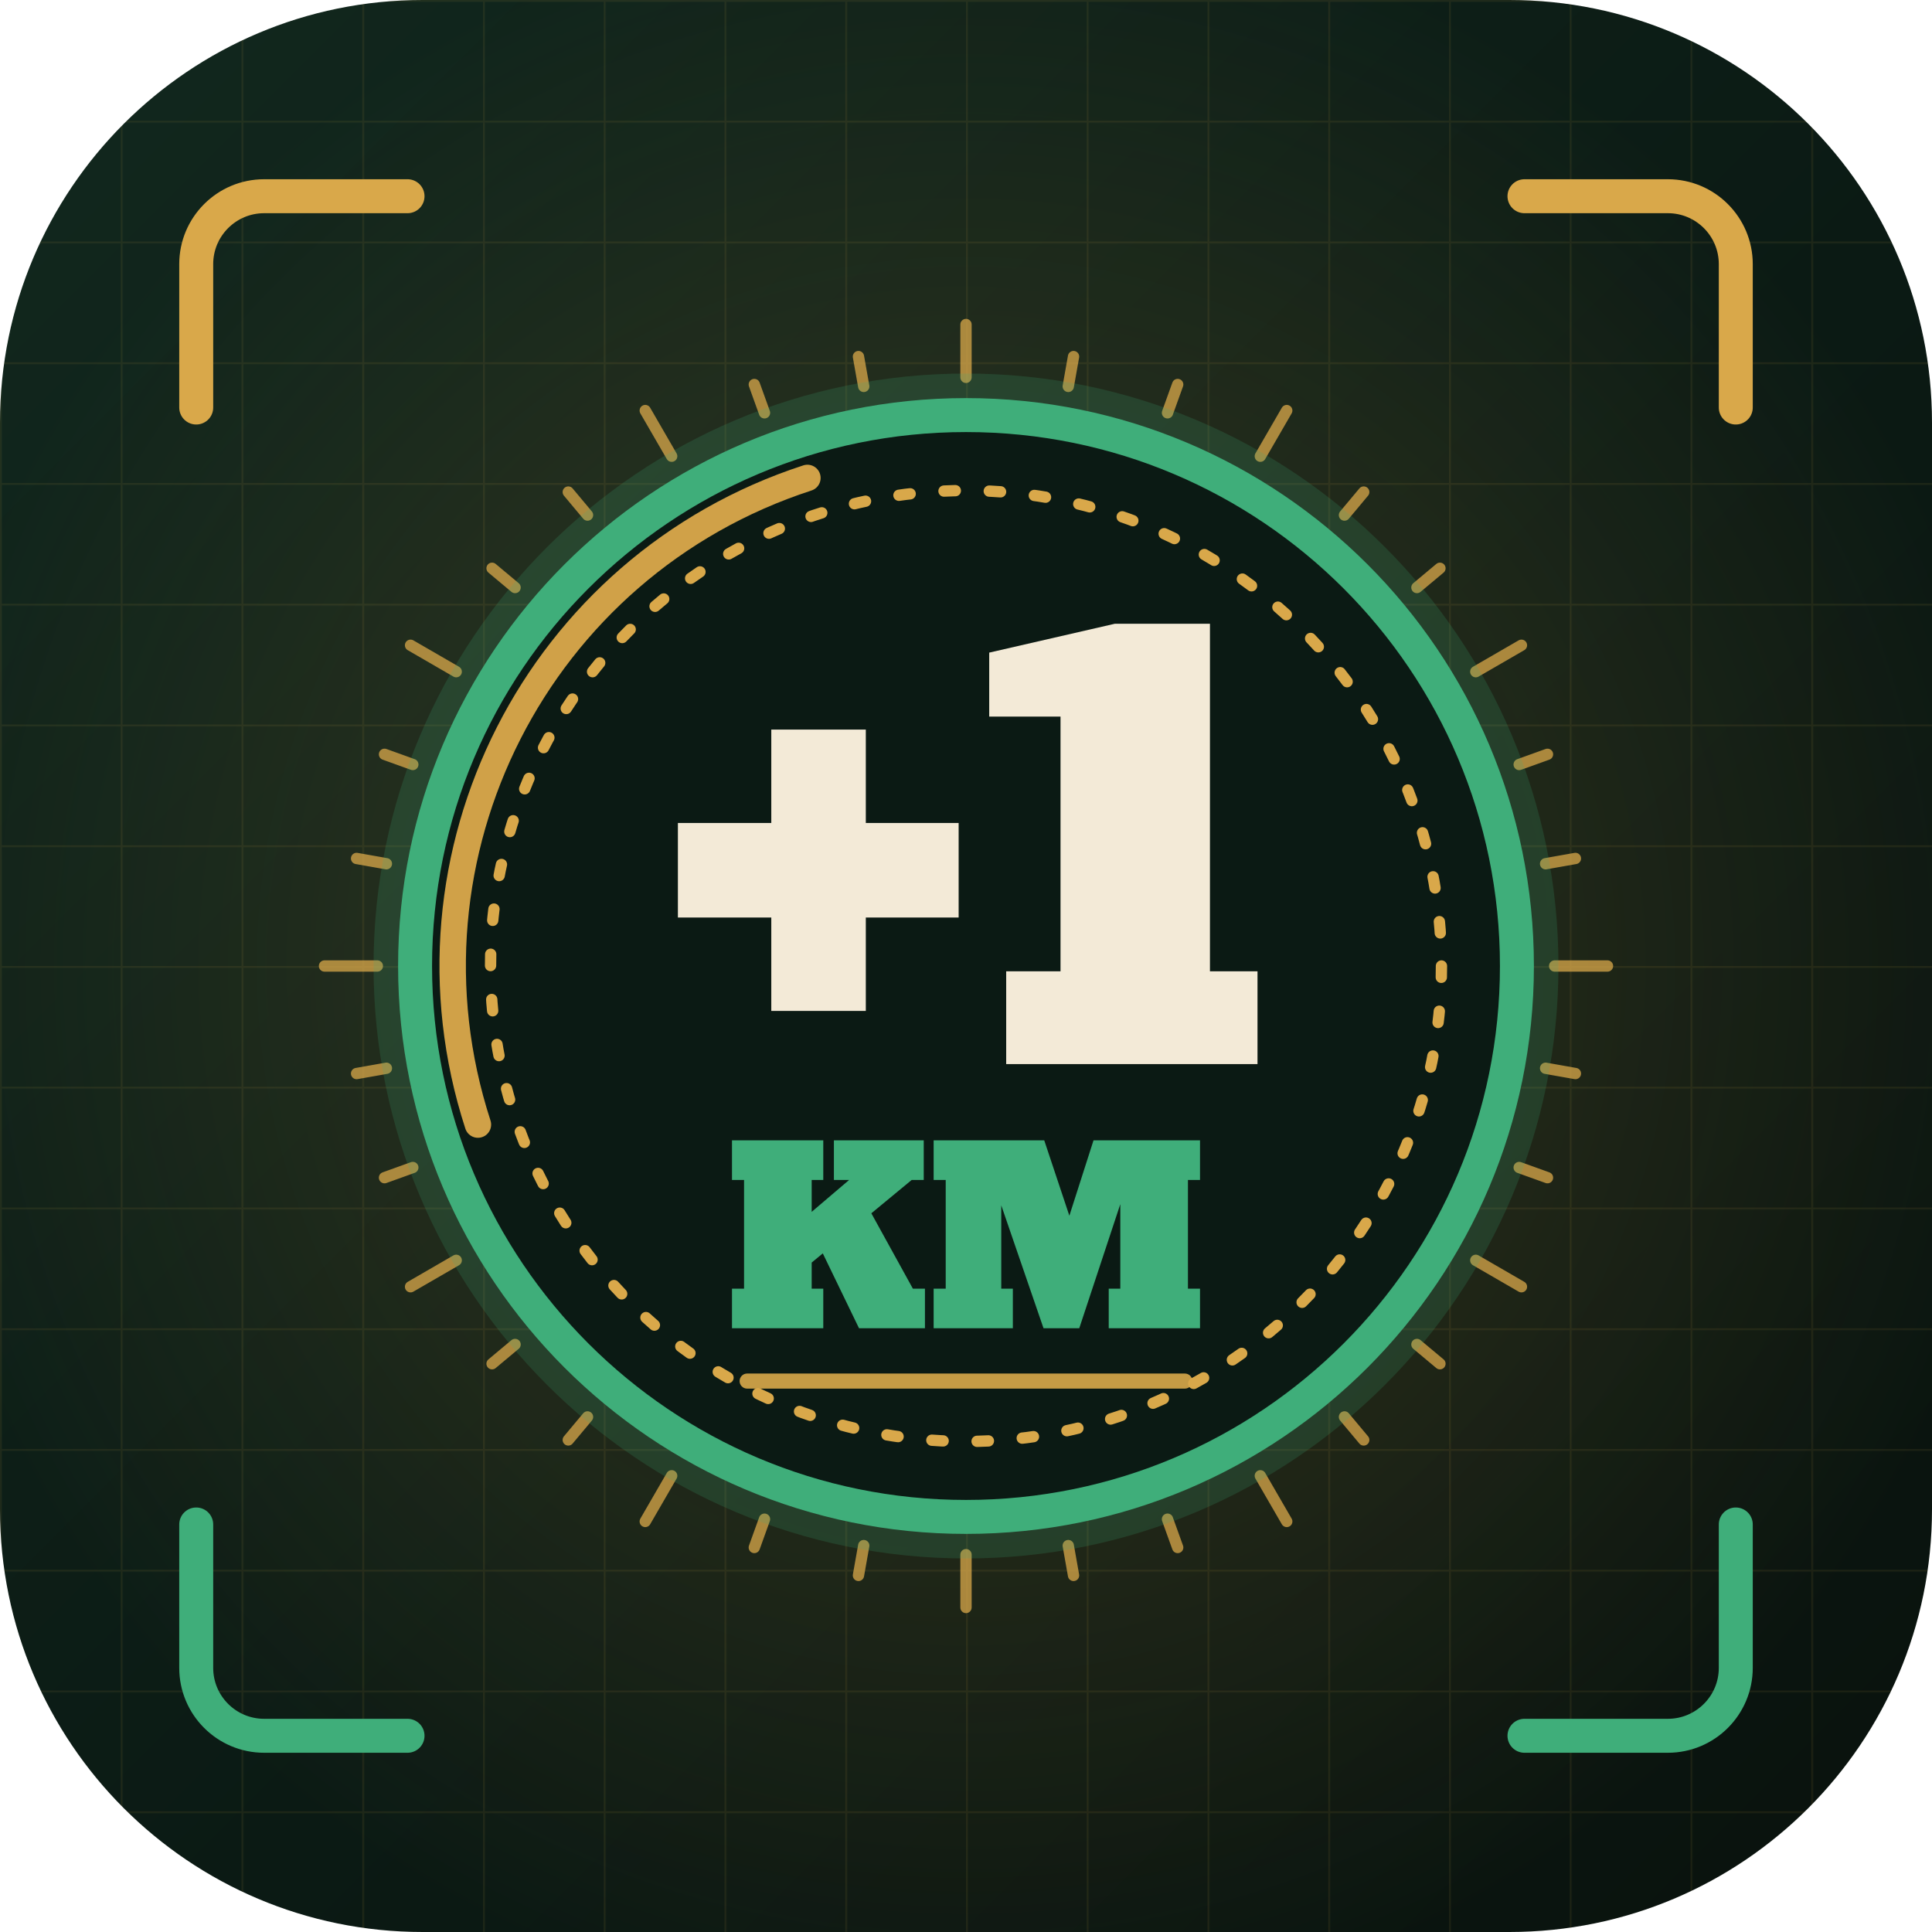
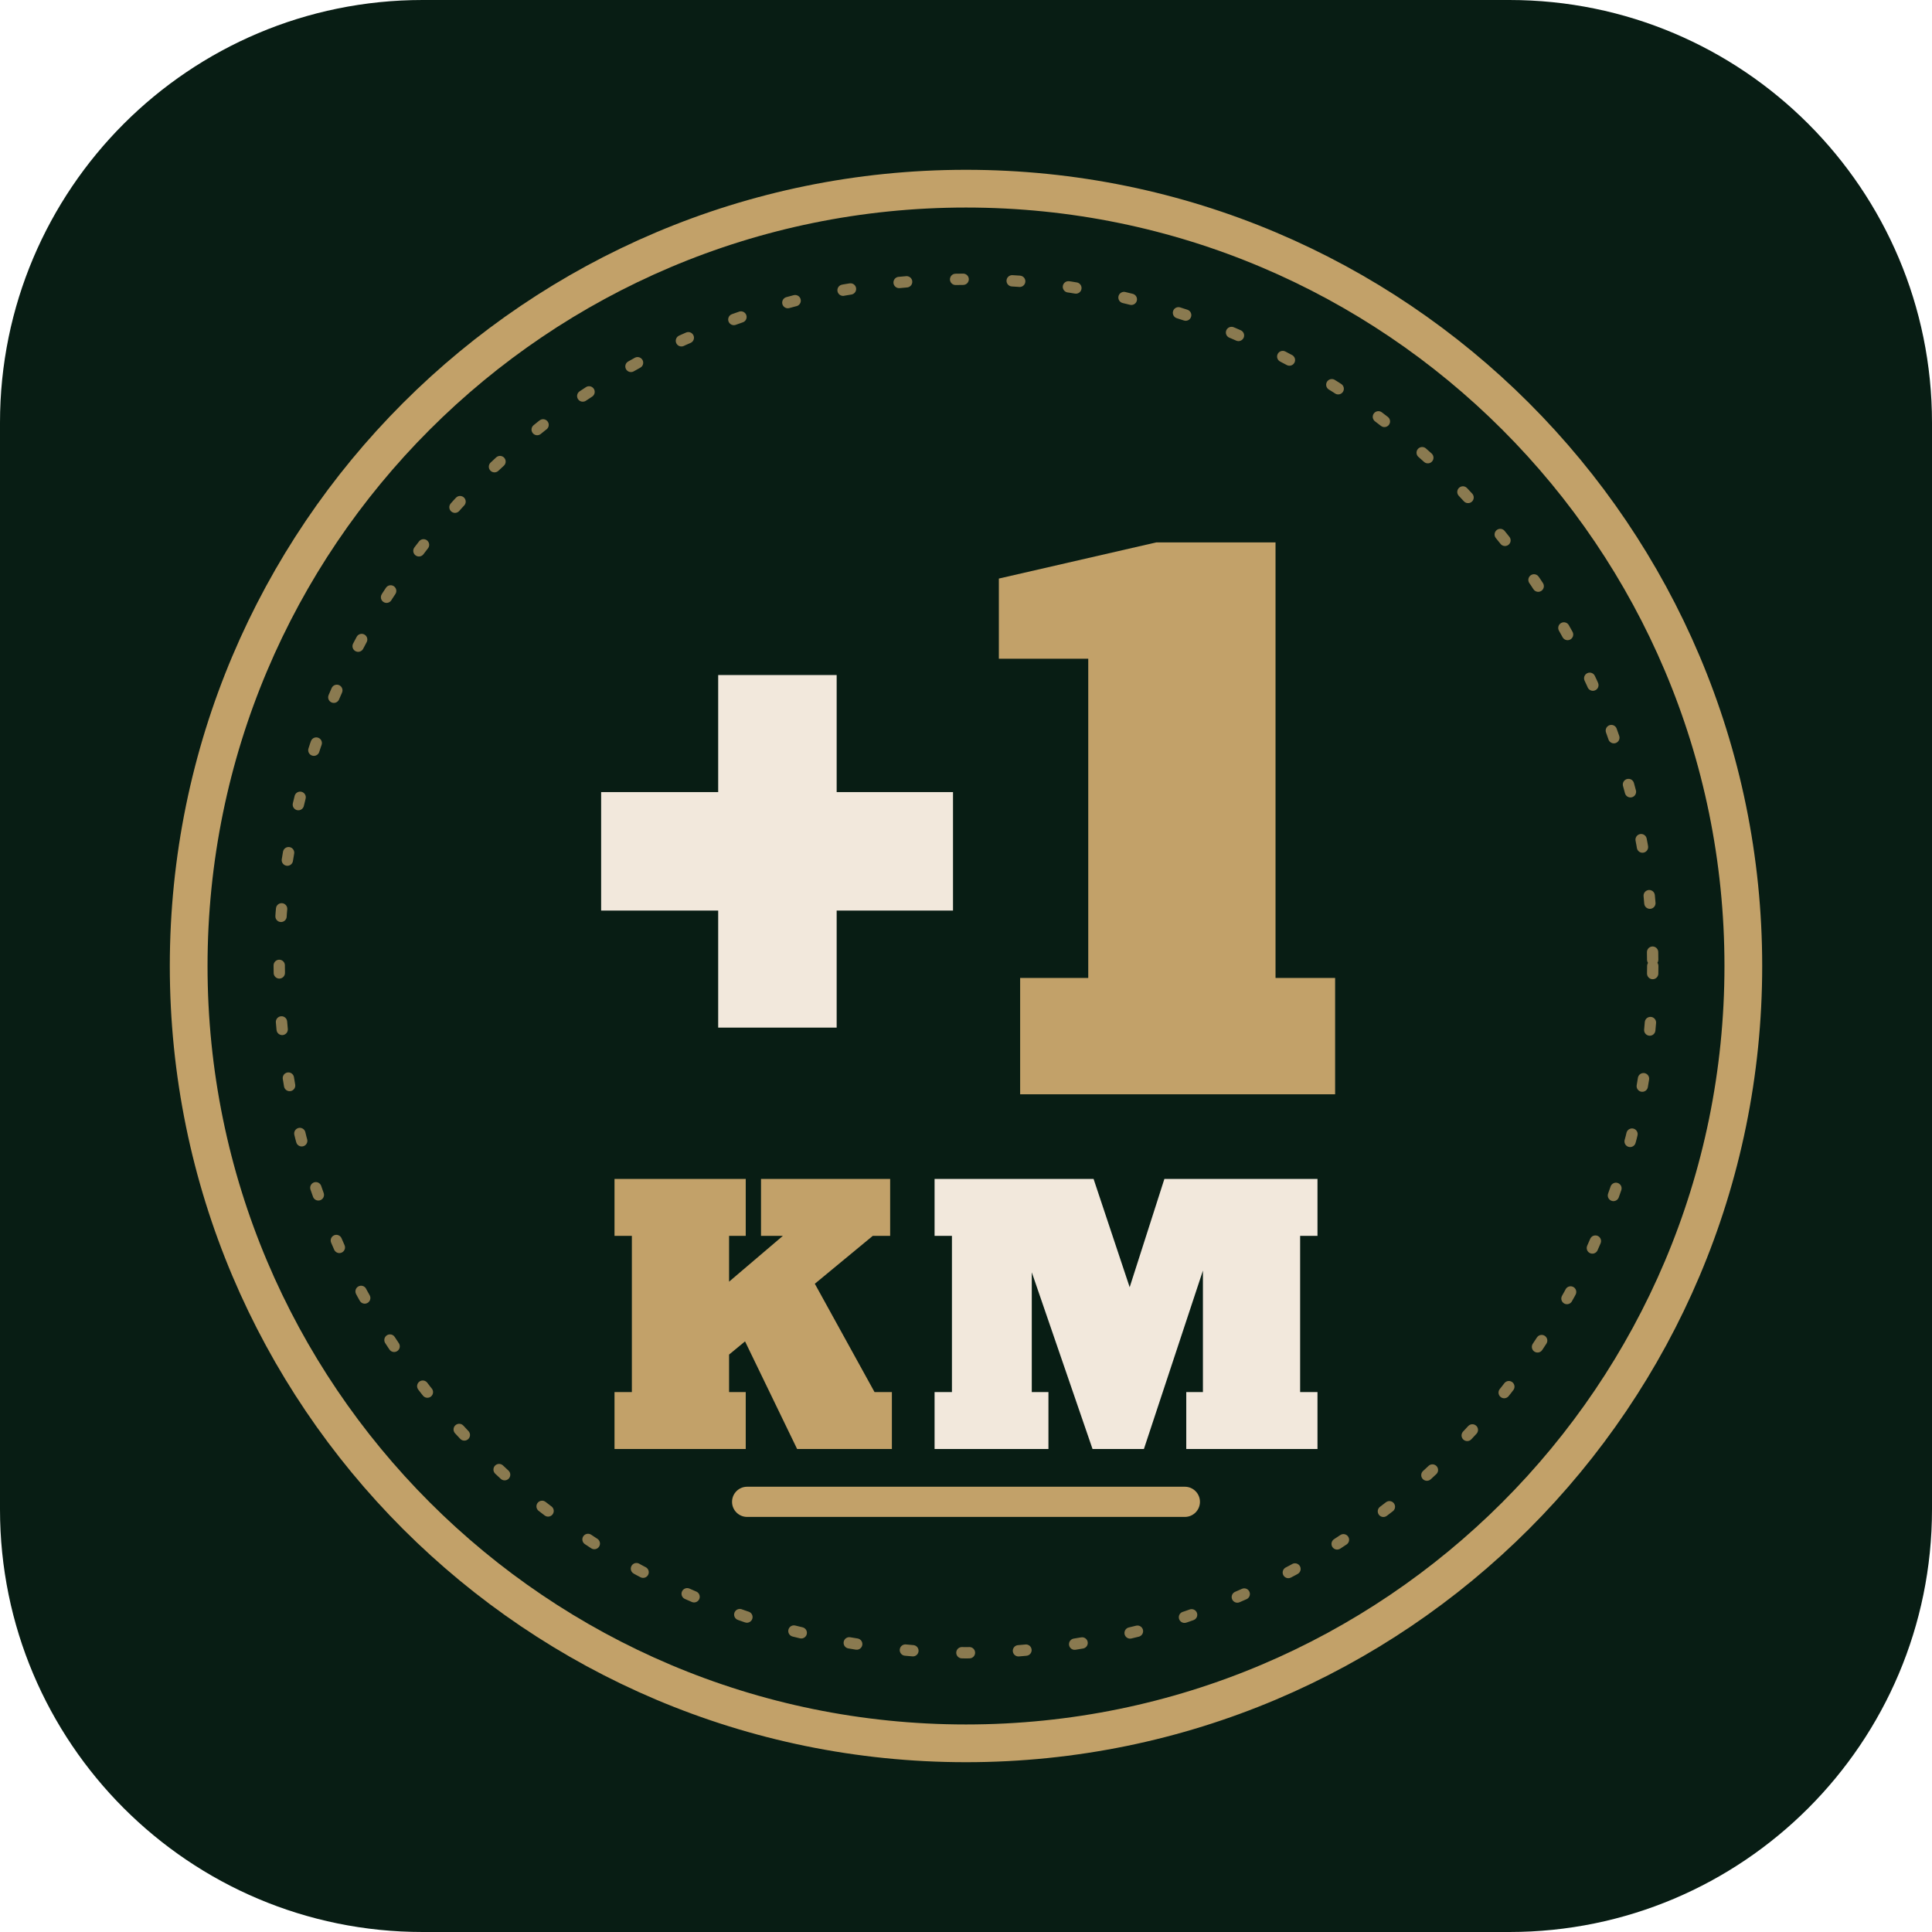
<svg xmlns="http://www.w3.org/2000/svg" viewBox="0 0 512 512" role="img" aria-label="+1 KM">
-   <defs>
-     <linearGradient id="bg" x1="0" y1="0" x2="1" y2="1">
-       <stop offset="0" stop-color="#12281e" />
-       <stop offset=".55" stop-color="#0b1a14" />
-       <stop offset="1" stop-color="#0a120d" />
-     </linearGradient>
-     <radialGradient id="gl" cx=".5" cy=".5" r=".55">
-       <stop offset="0" stop-color="#d9a84a" stop-opacity=".22" />
-       <stop offset="1" stop-color="#d9a84a" stop-opacity="0" />
-     </radialGradient>
-     <pattern id="gr" width="32" height="32" patternUnits="userSpaceOnUse">
-       <path d="M32 0H0V32" fill="none" stroke="#d9a84a" stroke-opacity=".09" stroke-width="1" />
-     </pattern>
-   </defs>
-   <rect width="512" height="512" rx="112" fill="url(#bg)" />
-   <rect width="512" height="512" rx="112" fill="url(#gr)" />
-   <rect width="512" height="512" rx="112" fill="url(#gl)" />
-   <g fill="none" stroke-width="9" stroke-linecap="round">
-     <path d="M52 108V70a18 18 0 0 1 18-18h38" stroke="#d9a84a" />
-     <path d="M404 52h38a18 18 0 0 1 18 18v38" stroke="#d9a84a" />
-     <path d="M52 404v38a18 18 0 0 0 18 18h38" stroke="#3fae7a" />
-     <path d="M460 404v38a18 18 0 0 1-18 18h-38" stroke="#3fae7a" />
-   </g>
-   <g transform="translate(256 256) scale(1.0) translate(-256 -256)">
-     <g stroke="#d9a84a" stroke-width="3" opacity=".75" stroke-linecap="round">
-       <line x1="412.0" y1="256.0" x2="426.0" y2="256.0" />
-       <line x1="409.6" y1="283.1" x2="417.5" y2="284.5" />
-       <line x1="402.6" y1="309.4" x2="410.1" y2="312.1" />
-       <line x1="391.1" y1="334.0" x2="403.2" y2="341.0" />
-       <line x1="375.5" y1="356.3" x2="381.6" y2="361.4" />
-       <line x1="356.3" y1="375.5" x2="361.4" y2="381.6" />
-       <line x1="334.0" y1="391.1" x2="341.0" y2="403.2" />
-       <line x1="309.4" y1="402.6" x2="312.1" y2="410.1" />
-       <line x1="283.1" y1="409.6" x2="284.5" y2="417.5" />
-       <line x1="256.0" y1="412.0" x2="256.0" y2="426.0" />
-       <line x1="228.9" y1="409.6" x2="227.5" y2="417.5" />
-       <line x1="202.6" y1="402.6" x2="199.9" y2="410.1" />
-       <line x1="178.0" y1="391.1" x2="171.0" y2="403.2" />
-       <line x1="155.7" y1="375.5" x2="150.6" y2="381.6" />
-       <line x1="136.5" y1="356.3" x2="130.4" y2="361.4" />
-       <line x1="120.9" y1="334.0" x2="108.8" y2="341.0" />
-       <line x1="109.4" y1="309.4" x2="101.9" y2="312.1" />
-       <line x1="102.4" y1="283.1" x2="94.5" y2="284.5" />
-       <line x1="100.0" y1="256.0" x2="86.0" y2="256.0" />
-       <line x1="102.4" y1="228.9" x2="94.5" y2="227.5" />
-       <line x1="109.4" y1="202.6" x2="101.9" y2="199.9" />
-       <line x1="120.9" y1="178.0" x2="108.8" y2="171.0" />
-       <line x1="136.5" y1="155.7" x2="130.4" y2="150.6" />
-       <line x1="155.7" y1="136.5" x2="150.6" y2="130.4" />
-       <line x1="178.0" y1="120.9" x2="171.0" y2="108.8" />
-       <line x1="202.6" y1="109.4" x2="199.9" y2="101.9" />
-       <line x1="228.9" y1="102.4" x2="227.5" y2="94.5" />
-       <line x1="256.0" y1="100.0" x2="256.0" y2="86.0" />
-       <line x1="283.1" y1="102.4" x2="284.5" y2="94.5" />
-       <line x1="309.4" y1="109.4" x2="312.1" y2="101.9" />
-       <line x1="334.0" y1="120.9" x2="341.0" y2="108.8" />
-       <line x1="356.3" y1="136.5" x2="361.4" y2="130.4" />
-       <line x1="375.5" y1="155.7" x2="381.6" y2="150.6" />
-       <line x1="391.1" y1="178.0" x2="403.2" y2="171.0" />
-       <line x1="402.6" y1="202.6" x2="410.1" y2="199.9" />
-       <line x1="409.6" y1="228.9" x2="417.5" y2="227.5" />
-     </g>
-     <circle cx="256" cy="256" r="146" fill="none" stroke="#3fae7a" stroke-width="22" opacity=".18" />
-     <circle cx="256" cy="256" r="146" fill="#0b1a14" stroke="#3fae7a" stroke-width="9" />
-     <circle cx="256" cy="256" r="126" fill="none" stroke="#d9a84a" stroke-width="3" stroke-dasharray="3 9" stroke-linecap="round" />
-     <path d="M120 256a136 136 0 0 1 136-136" fill="none" stroke="#d9a84a" stroke-width="7" stroke-linecap="round" opacity=".95" transform="rotate(-18 256 256)" />
-     <path d="M204.4 267.9V243.15H179.65V218.1H204.4V193.35H229.45V218.1H254.05V243.15H229.45V267.9ZM266.65 282.0V257.4H281.05V189.9H262.15V172.95L295.45 165.3H320.65V257.4H333.25V282.0Z" fill="#f3ead7" />
-     <path d="M241.92 341.504H245.12V352.0H227.648L218.048 332.16L215.104 334.592V341.504H218.176V352.0H193.984V341.504H197.184V312.704H193.984V302.208H218.176V312.704H215.104V321.152L225.024 312.704H220.992V302.208H244.8V312.704H241.6L230.912 321.536ZM318.016 312.704H314.816V341.504H318.016V352.0H293.824V341.504H296.896V319.104L286.016 352.0H276.544L265.344 319.424V341.504H268.416V352.0H247.424V341.504H250.624V312.704H247.424V302.208H276.736L283.392 322.176L289.792 302.208H318.016Z" fill="#3fae7a" />
-     <rect x="196" y="364" width="120" height="4" rx="2" fill="#d9a84a" opacity=".9" />
-   </g>
+   <rect width="512" height="512" rx="112" fill="#081D14" />
+   <circle cx="256" cy="256" r="206" fill="none" stroke="#C2A169" stroke-width="10" />
+   <circle cx="256" cy="256" r="182" fill="none" stroke="#C2A169" stroke-width="3" stroke-dasharray="2 13" stroke-linecap="round" opacity="0.7" />
+   <path d="M190.328 272.328V241.308H159.308V209.912H190.328V178.892H221.724V209.912H252.556V241.308H221.724V272.328Z" fill="#F2E8DC" />
+   <path d="M270.348 290V259.168H288.396V174.568H264.708V153.324L306.444 143.736H338.028V259.168H353.82V290H270.348Z" fill="#C2A169" />
+   <path d="M231.76 368.912H236.36V384H211.244L197.444 355.48L193.212 358.976V368.912H197.628V384H162.852V368.912H167.452V327.512H162.852V312.424H197.628V327.512H193.212V339.656L207.472 327.512H201.676V312.424H235.9V327.512H231.3L215.936 340.208Z" fill="#C2A169" />
+   <path d="M349.148 327.512H344.548V368.912H349.148V384H314.372V368.912H318.788V336.712L303.148 384H289.532L273.432 337.172V368.912H277.848V384H247.672V368.912H252.272V327.512H247.672V312.424H289.808L299.376 341.128L308.576 312.424H349.148Z" fill="#F2E8DC" />
+   <rect x="194" y="394" width="124" height="8" rx="4" fill="#C2A169" />
</svg>
